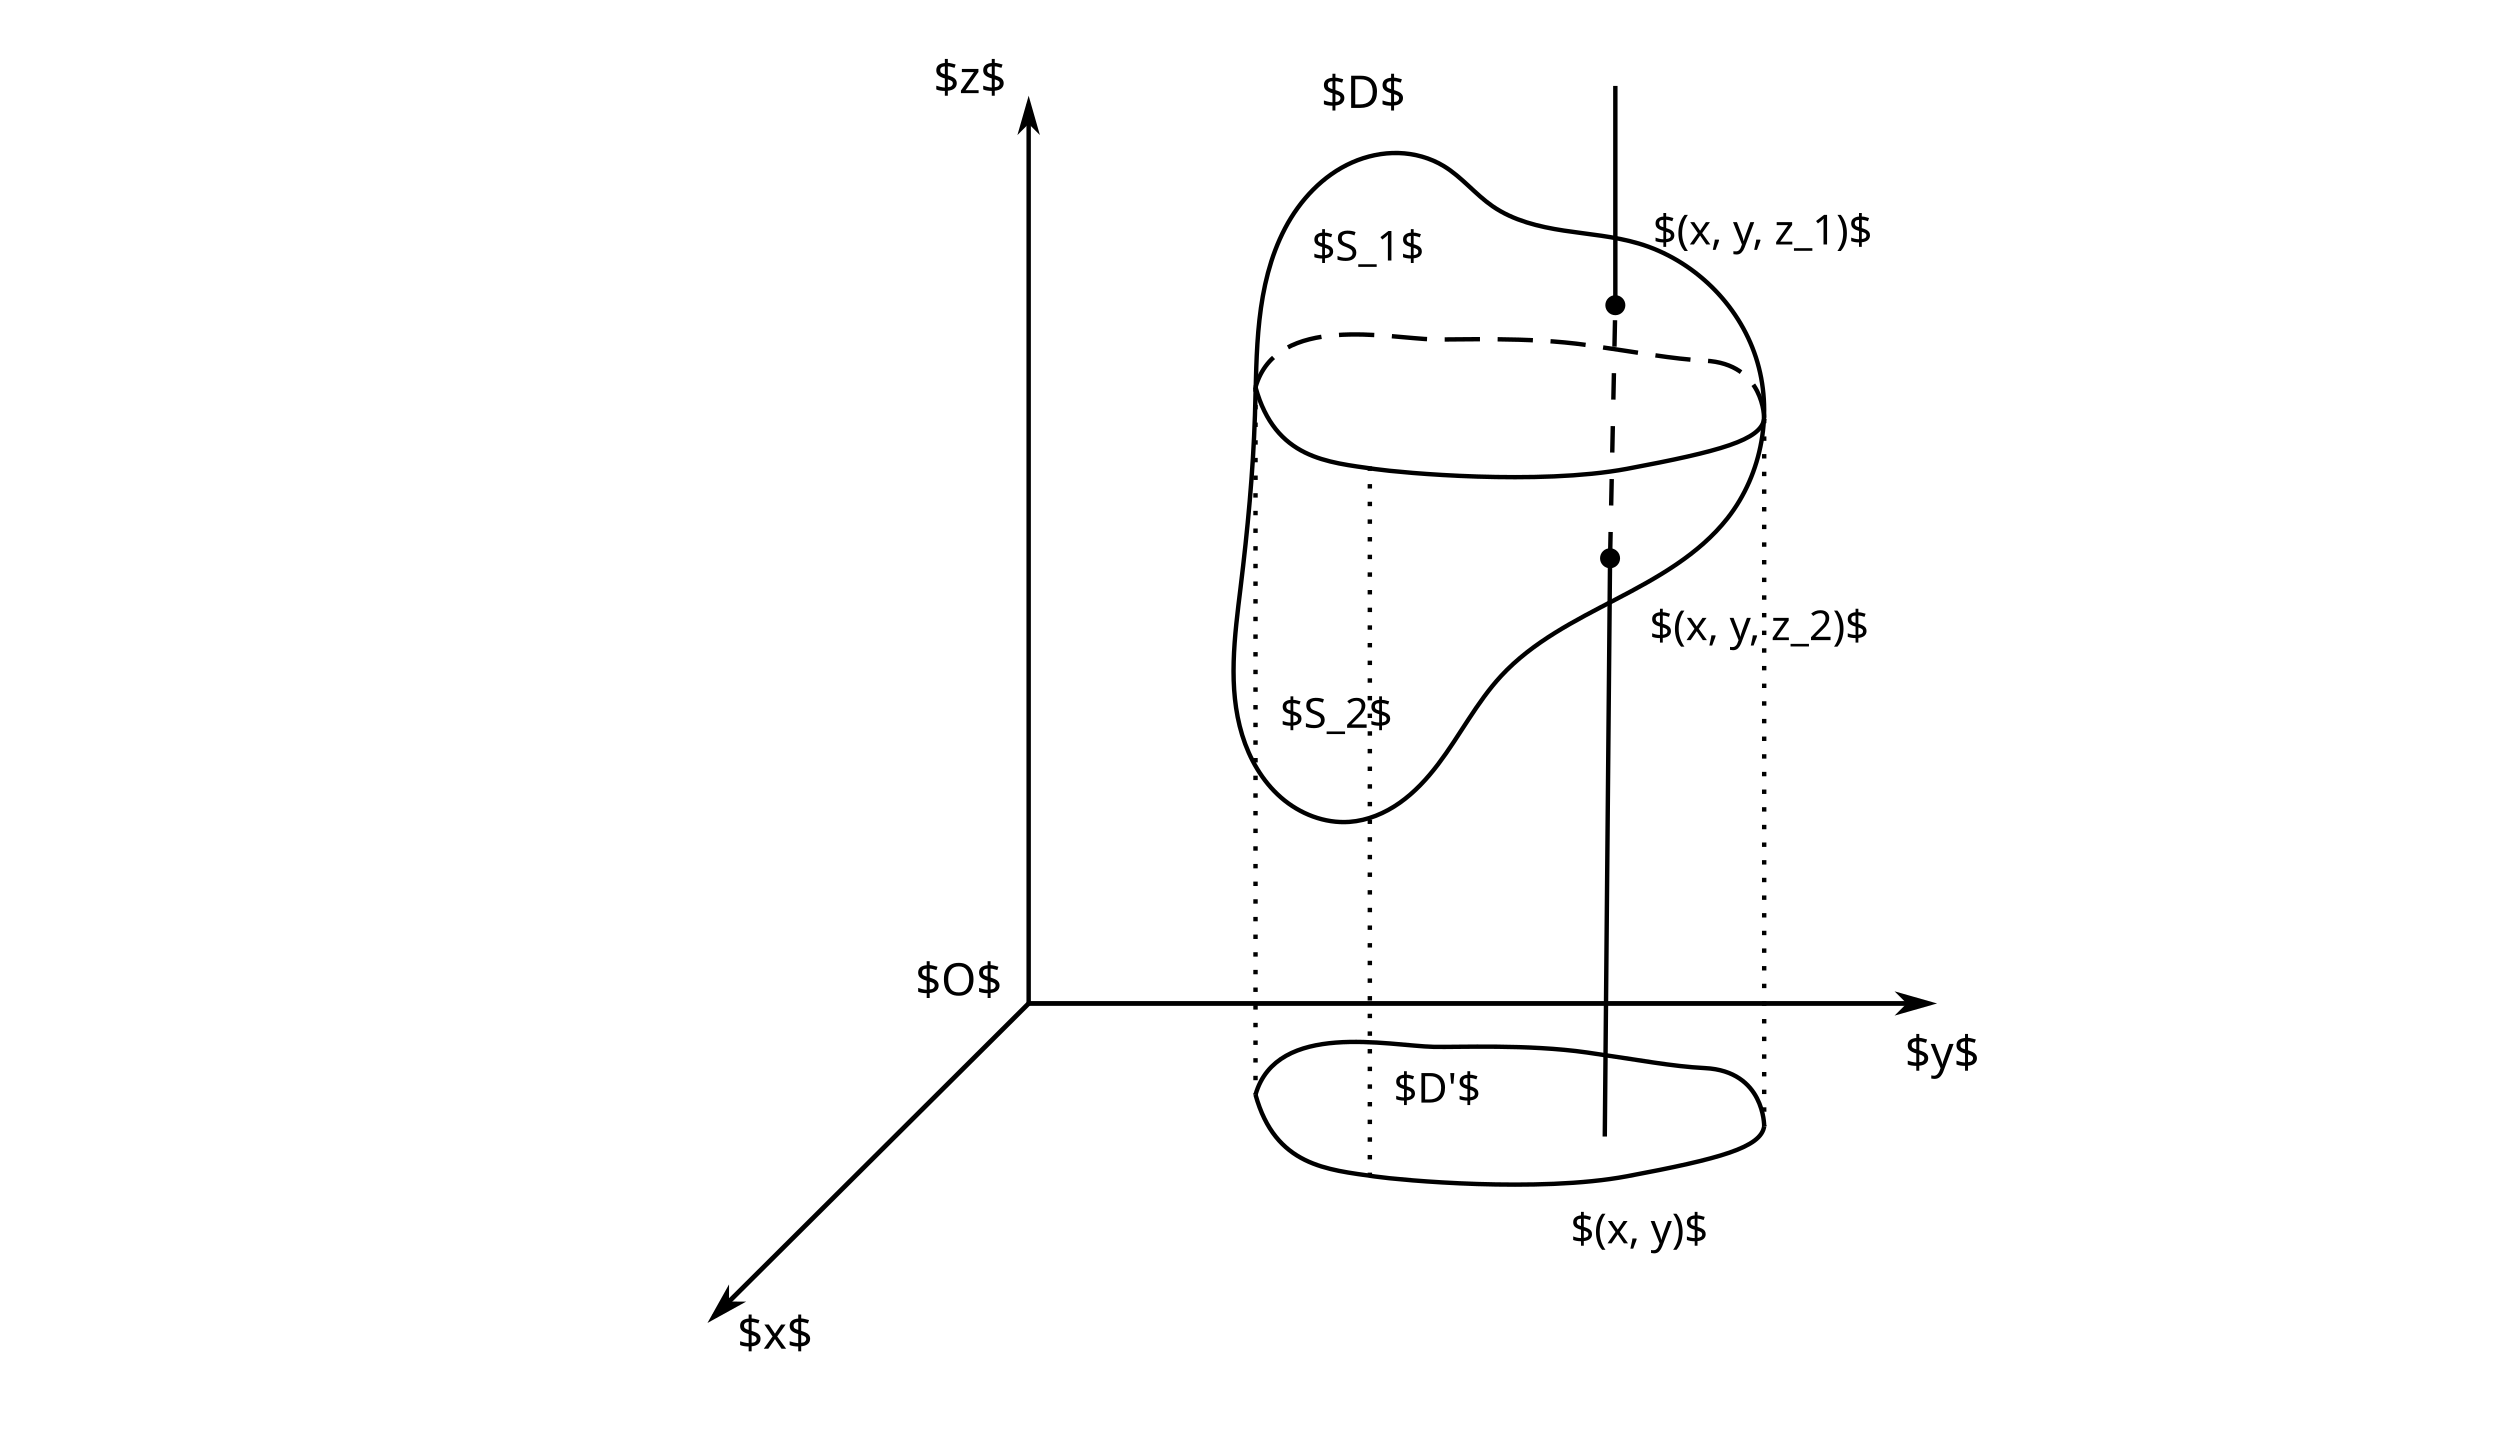
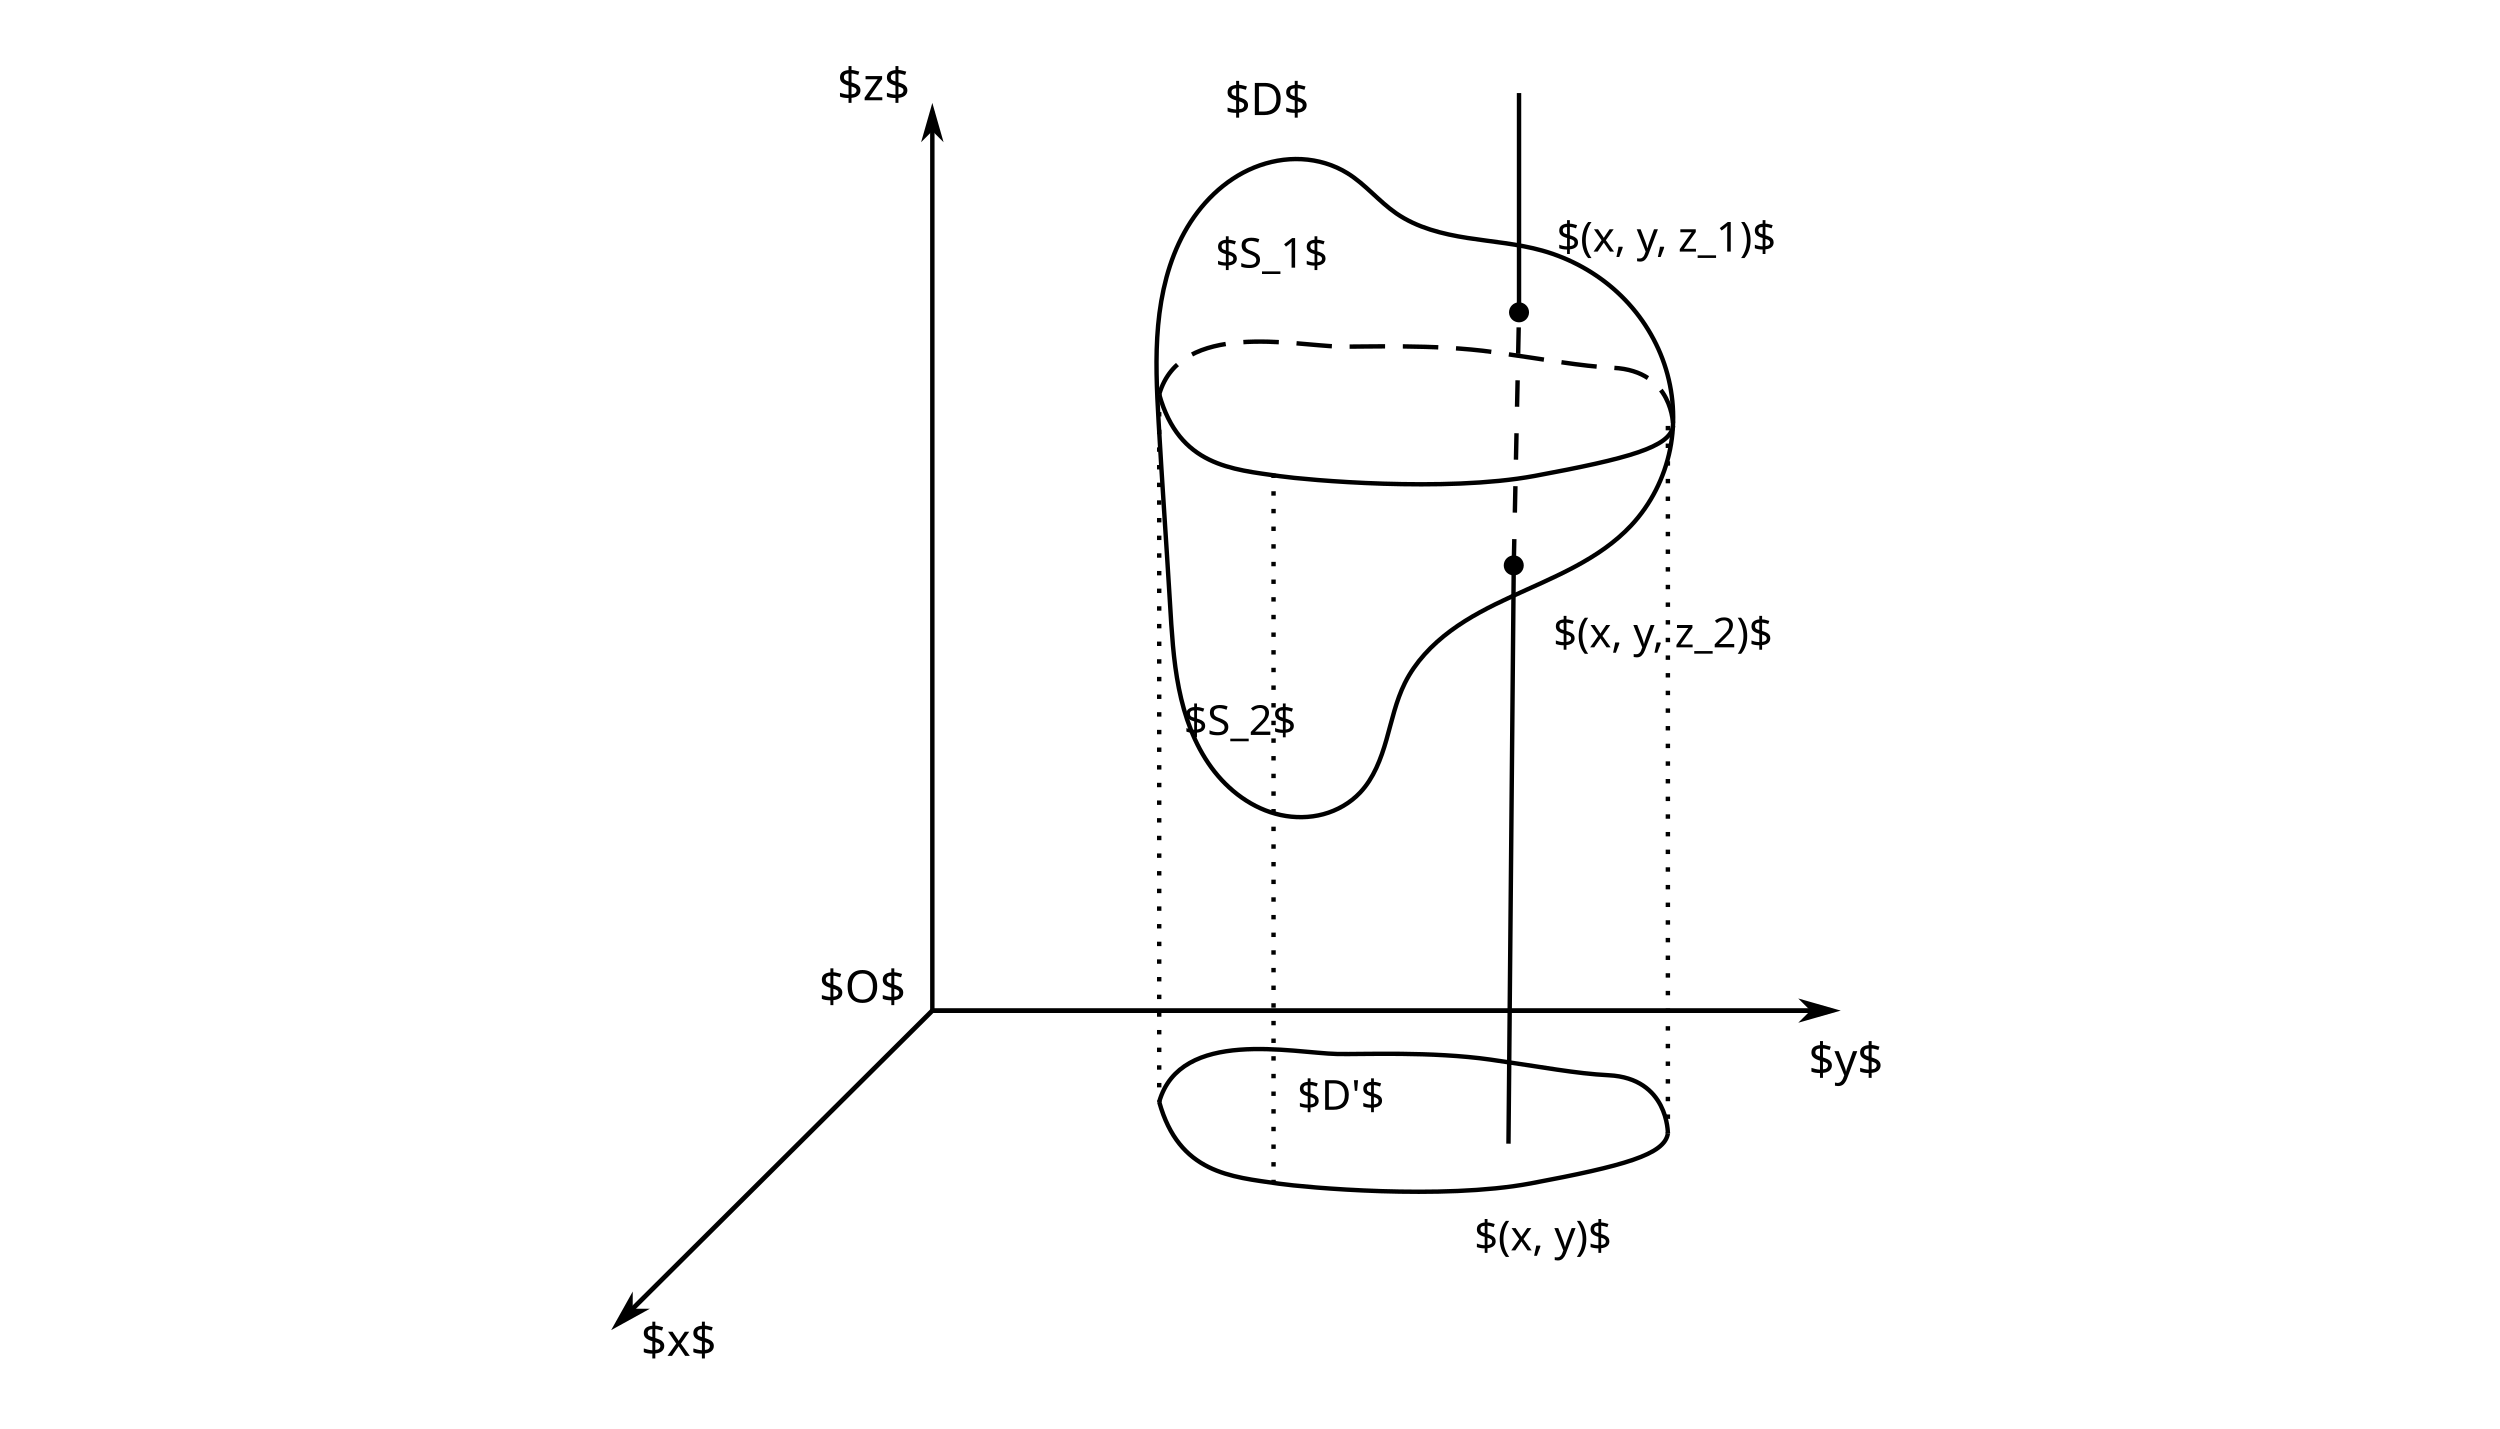
<svg xmlns="http://www.w3.org/2000/svg" width="210mm" height="120mm" viewBox="0 0 210 120" version="1.1" id="svg8">
  <defs id="defs2">
    <marker orient="auto" refY="0" refX="0" id="marker3658" style="overflow:visible">
      <path id="path3656" d="m -2.5,-1 c 0,2.76 -2.24,5 -5,5 -2.76,0 -5,-2.24 -5,-5 0,-2.76 2.24,-5 5,-5 2.76,0 5,2.24 5,5 z" style="fill:#000000;fill-opacity:1;fill-rule:evenodd;stroke:#000000;stroke-width:1pt;stroke-opacity:1" transform="matrix(0.4,0,0,0.4,2.96,0.4)" />
    </marker>
    <marker style="overflow:visible" id="marker1702" refX="0" refY="0" orient="auto">
      <path transform="matrix(0.4,0,0,0.4,2.96,0.4)" style="fill:#000000;fill-opacity:1;fill-rule:evenodd;stroke:#000000;stroke-width:1pt;stroke-opacity:1" d="m -2.5,-1 c 0,2.76 -2.24,5 -5,5 -2.76,0 -5,-2.24 -5,-5 0,-2.76 2.24,-5 5,-5 2.76,0 5,2.24 5,5 z" id="path1700" />
    </marker>
    <marker orient="auto" refY="0" refX="0" id="DotM" style="overflow:visible">
      <path id="path1006" d="m -2.5,-1 c 0,2.76 -2.24,5 -5,5 -2.76,0 -5,-2.24 -5,-5 0,-2.76 2.24,-5 5,-5 2.76,0 5,2.24 5,5 z" style="fill:#000000;fill-opacity:1;fill-rule:evenodd;stroke:#000000;stroke-width:1pt;stroke-opacity:1" transform="matrix(0.4,0,0,0.4,2.96,0.4)" />
    </marker>
    <marker style="overflow:visible" id="marker88064" refX="0" refY="0" orient="auto">
      <path transform="matrix(0.4,0,0,0.4,4,0)" style="fill:#000000;fill-opacity:1;fill-rule:evenodd;stroke:#000000;stroke-width:1pt;stroke-opacity:1" d="M 0,0 5,-5 -12.5,0 5,5 Z" id="path88062" />
    </marker>
    <marker orient="auto" refY="0" refX="0" id="marker87884" style="overflow:visible">
      <path id="path87882" d="M 0,0 5,-5 -12.5,0 5,5 Z" style="fill:#000000;fill-opacity:1;fill-rule:evenodd;stroke:#000000;stroke-width:1pt;stroke-opacity:1" transform="matrix(0.4,0,0,0.4,4,0)" />
    </marker>
    <marker orient="auto" refY="0" refX="0" id="Arrow1Mstart" style="overflow:visible">
      <path id="path87356" d="M 0,0 5,-5 -12.5,0 5,5 Z" style="fill:#000000;fill-opacity:1;fill-rule:evenodd;stroke:#000000;stroke-width:1pt;stroke-opacity:1" transform="matrix(0.4,0,0,0.4,4,0)" />
    </marker>
    <marker orient="auto" refY="0" refX="0" id="marker87812" style="overflow:visible">
      <path id="path87810" d="M 0,0 5,-5 -12.5,0 5,5 Z" style="fill:#000000;fill-opacity:1;fill-rule:evenodd;stroke:#000000;stroke-width:1pt;stroke-opacity:1" transform="matrix(0.8,0,0,0.8,10,0)" />
    </marker>
    <marker orient="auto" refY="0" refX="0" id="marker87784" style="overflow:visible">
      <path id="path87782" d="M 0,0 5,-5 -12.5,0 5,5 Z" style="fill:#000000;fill-opacity:1;fill-rule:evenodd;stroke:#000000;stroke-width:1pt;stroke-opacity:1" transform="matrix(0.8,0,0,0.8,10,0)" />
    </marker>
    <marker orient="auto" refY="0" refX="0" id="Arrow1Lstart" style="overflow:visible">
      <path id="path87350" d="M 0,0 5,-5 -12.5,0 5,5 Z" style="fill:#000000;fill-opacity:1;fill-rule:evenodd;stroke:#000000;stroke-width:1pt;stroke-opacity:1" transform="matrix(0.8,0,0,0.8,10,0)" />
    </marker>
  </defs>
  <g id="layer1" style="display:inline" transform="translate(0,-177)">
-     <path style="fill:none;stroke:#000000;stroke-width:0.372;stroke-linecap:butt;stroke-linejoin:miter;stroke-miterlimit:4;stroke-dasharray:none;stroke-opacity:1;marker-start:url(#marker87884)" d="m 86.407,185.774 v 75.517" id="path4518" />
-     <path id="path4520" d="M 161.923,261.291 H 86.407" style="fill:none;stroke:#000000;stroke-width:0.402;stroke-linecap:butt;stroke-linejoin:miter;stroke-miterlimit:4;stroke-dasharray:none;stroke-opacity:1;marker-start:url(#Arrow1Mstart);image-rendering:auto" />
-     <path style="fill:none;stroke:#000000;stroke-width:0.402;stroke-linecap:butt;stroke-linejoin:miter;stroke-miterlimit:4;stroke-dasharray:none;stroke-opacity:1;marker-start:url(#marker88064);image-rendering:auto" d="M 59.989,287.571 86.44,261.258" id="path88060" />
-     <text xml:space="preserve" style="font-style:normal;font-weight:normal;font-size:3.782px;line-height:1.25;font-family:sans-serif;letter-spacing:0px;word-spacing:0px;fill:#000000;fill-opacity:1;stroke:none;stroke-width:0.177" x="78.413" y="184.823" id="text89556">
-       <tspan x="78.413" y="184.823" style="font-size:3.782px;stroke-width:0.177" id="tspan89558">$z$</tspan>
+     <path style="fill:none;stroke:#000000;stroke-width:0.372;stroke-linecap:butt;stroke-linejoin:miter;stroke-miterlimit:4;stroke-dasharray:none;stroke-opacity:1;marker-start:url(#marker87884)" d="m 78.316,186.375 v 75.517" id="path4518" />
+     <path id="path4520" d="M 153.833,261.891 H 78.316" style="fill:none;stroke:#000000;stroke-width:0.402;stroke-linecap:butt;stroke-linejoin:miter;stroke-miterlimit:4;stroke-dasharray:none;stroke-opacity:1;marker-start:url(#Arrow1Mstart);image-rendering:auto" />
+     <path style="fill:none;stroke:#000000;stroke-width:0.402;stroke-linecap:butt;stroke-linejoin:miter;stroke-miterlimit:4;stroke-dasharray:none;stroke-opacity:1;marker-start:url(#marker88064);image-rendering:auto" d="M 51.899,288.171 78.35,261.858" id="path88060" />
+     <text xml:space="preserve" style="font-style:normal;font-weight:normal;font-size:3.782px;line-height:1.25;font-family:sans-serif;letter-spacing:0px;word-spacing:0px;fill:#000000;fill-opacity:1;stroke:none;stroke-width:0.177" x="70.323" y="185.423" id="text89556">
+       <tspan x="70.323" y="185.423" style="font-size:3.782px;stroke-width:0.177" id="tspan89558">$z$</tspan>
    </text>
-     <text id="text89564" y="266.723" x="160.015" style="font-style:normal;font-weight:normal;font-size:3.782px;line-height:1.25;font-family:sans-serif;letter-spacing:0px;word-spacing:0px;fill:#000000;fill-opacity:1;stroke:none;stroke-width:0.177" xml:space="preserve">
-       <tspan style="font-size:3.782px;stroke-width:0.177" y="266.723" x="160.015" id="tspan89566">$y$</tspan>
+     <text id="text89564" y="267.323" x="151.925" style="font-style:normal;font-weight:normal;font-size:3.782px;line-height:1.25;font-family:sans-serif;letter-spacing:0px;word-spacing:0px;fill:#000000;fill-opacity:1;stroke:none;stroke-width:0.177" xml:space="preserve">
+       <tspan style="font-size:3.782px;stroke-width:0.177" y="267.323" x="151.925" id="tspan89566">$y$</tspan>
    </text>
-     <text xml:space="preserve" style="font-style:normal;font-weight:normal;font-size:3.782px;line-height:1.25;font-family:sans-serif;letter-spacing:0px;word-spacing:0px;fill:#000000;fill-opacity:1;stroke:none;stroke-width:0.177" x="61.935" y="290.294" id="text89572">
-       <tspan id="tspan89570" x="61.935" y="290.294" style="font-size:3.782px;stroke-width:0.177">$x$</tspan>
+     <text xml:space="preserve" style="font-style:normal;font-weight:normal;font-size:3.782px;line-height:1.25;font-family:sans-serif;letter-spacing:0px;word-spacing:0px;fill:#000000;fill-opacity:1;stroke:none;stroke-width:0.177" x="53.845" y="290.894" id="text89572">
+       <tspan id="tspan89570" x="53.845" y="290.894" style="font-size:3.782px;stroke-width:0.177">$x$</tspan>
    </text>
-     <path style="fill:none;stroke:#000000;stroke-width:0.553;stroke-linecap:butt;stroke-linejoin:miter;stroke-miterlimit:4;stroke-dasharray:none;stroke-opacity:1" d="m 76.824,103.144 c -0.755,6.186 -1.633,12.588 0.192,18.547 0.912,2.979 2.522,5.789 4.871,7.837 2.349,2.047 5.472,3.278 8.579,3.054 2.269,-0.163 4.444,-1.082 6.303,-2.393 1.859,-1.311 3.422,-3.005 4.799,-4.816 2.755,-3.622 4.832,-7.761 7.924,-11.1 3.941,-4.254 9.254,-6.921 14.395,-9.602 5.141,-2.682 10.377,-5.588 13.965,-10.142 4.401,-5.585 5.775,-13.409 3.578,-20.171 -2.197,-6.763 -7.888,-12.275 -14.707,-14.292 -3.044,-0.901 -6.237,-1.136 -9.375,-1.617 -3.138,-0.481 -6.322,-1.246 -8.934,-3.05 -2.171,-1.5 -3.85,-3.652 -6.103,-5.026 -1.706,-1.04 -3.697,-1.591 -5.694,-1.648 -1.997,-0.057 -3.999,0.375 -5.826,1.185 -3.654,1.619 -6.532,4.709 -8.394,8.246 -1.862,3.536 -2.772,7.506 -3.214,11.478 -0.442,3.972 -0.434,7.978 -0.565,11.973 -0.235,7.203 -0.922,14.385 -1.795,21.54 z" id="path89597" transform="matrix(0.6699958,0,0,0.6699958,52.74155,157.2091)" />
-     <path style="fill:none;stroke:#000000;stroke-width:0.371;stroke-linecap:butt;stroke-linejoin:miter;stroke-miterlimit:4;stroke-dasharray:none;stroke-opacity:1" d="m 105.463,209.53 c 1.667,6.024 6.037,6.289 10.042,6.871 2.133,0.31 13.721,1.378 21.167,-0.021 7.821,-1.47 11.263,-2.413 11.52,-4.203" id="path89643" />
-     <path style="fill:none;stroke:#000000;stroke-width:0.371;stroke-linecap:butt;stroke-linejoin:miter;stroke-miterlimit:4;stroke-dasharray:2.965, 1.482;stroke-dashoffset:0;stroke-opacity:1" d="m 105.463,209.53 c 1.788,-6.23 11.213,-4.103 14.969,-4.019 2.014,0.045 7.893,-0.236 12.87,0.474 4.481,0.639 7.099,1.168 9.92,1.312 5.017,0.257 4.97,4.88 4.97,4.88" id="path89645" />
-     <text xml:space="preserve" style="font-style:normal;font-weight:normal;font-size:3.782px;line-height:1.25;font-family:sans-serif;letter-spacing:0px;word-spacing:0px;fill:#000000;fill-opacity:1;stroke:none;stroke-width:0.177" x="110.973" y="186.067" id="text89649">
-       <tspan id="tspan89647" x="110.973" y="186.067" style="font-size:3.782px;stroke-width:0.177">$D$</tspan>
+     <path style="fill:none;stroke:#000000;stroke-width:0.553;stroke-linecap:butt;stroke-linejoin:miter;stroke-miterlimit:4;stroke-dasharray:none;stroke-opacity:1" d="m 80.039,104.216 c 0.216,3.591 0.414,7.198 1.119,10.726 0.705,3.528 1.94,7.002 4.06,9.909 2.119,2.907 5.186,5.215 8.703,5.974 1.758,0.379 3.608,0.366 5.345,-0.1 1.737,-0.467 3.358,-1.393 4.596,-2.697 1.72,-1.812 2.63,-4.237 3.316,-6.639 0.686,-2.402 1.202,-4.879 2.315,-7.115 1.304,-2.62 3.383,-4.798 5.734,-6.54 2.352,-1.742 4.98,-3.072 7.638,-4.297 5.316,-2.45 10.989,-4.635 14.988,-8.908 2.473,-2.642 4.17,-5.994 4.883,-9.543 0.713,-3.548 0.445,-7.282 -0.721,-10.709 -1.166,-3.426 -3.223,-6.539 -5.885,-8.991 -2.662,-2.452 -5.922,-4.242 -9.406,-5.221 -3.056,-0.858 -6.247,-1.095 -9.383,-1.587 -3.136,-0.492 -6.312,-1.279 -8.926,-3.08 -2.173,-1.497 -3.863,-3.631 -6.103,-5.026 -1.724,-1.073 -3.734,-1.669 -5.762,-1.773 -2.028,-0.104 -4.073,0.277 -5.954,1.044 -3.761,1.535 -6.789,4.586 -8.751,8.143 -1.963,3.557 -2.921,7.598 -3.29,11.644 -0.369,4.046 -0.168,8.119 0.064,12.175 0.431,7.54 0.967,15.073 1.42,22.611 z" id="path89597" transform="matrix(0.6699958,0,0,0.6699958,44.65138,157.8091)" />
+     <path style="fill:none;stroke:#000000;stroke-width:0.372;stroke-linecap:butt;stroke-linejoin:miter;stroke-miterlimit:4;stroke-dasharray:none;stroke-opacity:1" d="m 97.373,210.13 c 1.685,6.023 6.1,6.288 10.146,6.87 2.156,0.31 13.863,1.378 21.386,-0.021 7.902,-1.47 11.379,-2.413 11.64,-4.203" id="path89643" />
+     <path style="fill:none;stroke:#000000;stroke-width:0.372;stroke-linecap:butt;stroke-linejoin:miter;stroke-miterlimit:4;stroke-dasharray:2.98, 1.49;stroke-dashoffset:0;stroke-opacity:1" d="m 97.373,210.13 c 1.807,-6.229 11.329,-4.102 15.124,-4.019 2.035,0.045 7.974,-0.236 13.003,0.474 4.528,0.639 7.172,1.167 10.023,1.312 5.069,0.257 5.021,4.879 5.021,4.879" id="path89645" />
+     <text xml:space="preserve" style="font-style:normal;font-weight:normal;font-size:3.782px;line-height:1.25;font-family:sans-serif;letter-spacing:0px;word-spacing:0px;fill:#000000;fill-opacity:1;stroke:none;stroke-width:0.177" x="102.883" y="186.667" id="text89649">
+       <tspan id="tspan89647" x="102.883" y="186.667" style="font-size:3.782px;stroke-width:0.177">$D$</tspan>
    </text>
-     <text xml:space="preserve" style="font-style:normal;font-weight:normal;font-size:3.782px;line-height:1.25;font-family:sans-serif;letter-spacing:0px;word-spacing:0px;fill:#000000;fill-opacity:1;stroke:none;stroke-width:0.177" x="76.892" y="260.615" id="text89653">
-       <tspan id="tspan89651" x="76.892" y="260.615" style="font-size:3.782px;stroke-width:0.177">$O$</tspan>
+     <text xml:space="preserve" style="font-style:normal;font-weight:normal;font-size:3.782px;line-height:1.25;font-family:sans-serif;letter-spacing:0px;word-spacing:0px;fill:#000000;fill-opacity:1;stroke:none;stroke-width:0.177" x="68.802" y="261.215" id="text89653">
+       <tspan id="tspan89651" x="68.802" y="261.215" style="font-size:3.782px;stroke-width:0.177">$O$</tspan>
    </text>
-     <g id="g928" transform="matrix(1.235351,0,0,1.235351,-7.112266,-69.56132)">
+     <g id="g928" transform="matrix(1.235351,0,0,1.235351,-15.20243,-68.96131)">
      <path style="fill:none;stroke:#000000;stroke-width:0.3;stroke-linecap:butt;stroke-linejoin:miter;stroke-miterlimit:4;stroke-dasharray:none;stroke-opacity:1" d="m 91.128,274.025 c 1.35,4.876 4.887,5.091 8.129,5.562 1.727,0.251 11.107,1.116 17.134,-0.017 6.331,-1.19 9.117,-1.953 9.326,-3.403" id="path916" />
      <path style="fill:none;stroke:#000000;stroke-width:0.3;stroke-linecap:butt;stroke-linejoin:miter;stroke-miterlimit:4;stroke-dasharray:none;stroke-dashoffset:0;stroke-opacity:1" d="m 91.128,274.025 c 1.447,-5.043 9.077,-3.321 12.117,-3.254 1.63,0.036 6.389,-0.191 10.418,0.383 3.628,0.517 5.746,0.945 8.03,1.062 4.061,0.208 4.023,3.95 4.023,3.95" id="path918" />
    </g>
-     <path style="fill:none;stroke:#000000;stroke-width:0.371;stroke-linecap:butt;stroke-linejoin:miter;stroke-miterlimit:4;stroke-dasharray:0.371, 1.112;stroke-dashoffset:0;stroke-opacity:1" d="m 105.463,209.53 v 59.426" id="path930" />
-     <path style="fill:none;stroke:#000000;stroke-width:0.371;stroke-linecap:butt;stroke-linejoin:miter;stroke-miterlimit:4;stroke-dasharray:0.371, 1.112;stroke-dashoffset:0;stroke-opacity:1" d="m 148.192,212.177 v 59.426" id="path932" />
-     <path style="fill:none;stroke:#000000;stroke-width:0.371;stroke-linecap:butt;stroke-linejoin:miter;stroke-miterlimit:4;stroke-dasharray:0.371, 1.112;stroke-dashoffset:0;stroke-opacity:1" d="m 115.067,216.181 v 59.648" id="path934" />
-     <text xml:space="preserve" style="font-style:normal;font-weight:normal;font-size:3.486px;line-height:1.25;font-family:sans-serif;letter-spacing:0px;word-spacing:0px;fill:#000000;fill-opacity:1;stroke:none;stroke-width:0.327" x="117.063" y="269.621" id="text938">
-       <tspan id="tspan936" x="117.063" y="269.621" style="font-size:3.486px;stroke-width:0.327">$D'$</tspan>
+     <path style="fill:none;stroke:#000000;stroke-width:0.371;stroke-linecap:butt;stroke-linejoin:miter;stroke-miterlimit:4;stroke-dasharray:0.371, 1.112;stroke-dashoffset:0;stroke-opacity:1" d="m 97.373,210.13 v 59.426" id="path930" />
+     <path style="fill:none;stroke:#000000;stroke-width:0.371;stroke-linecap:butt;stroke-linejoin:miter;stroke-miterlimit:4;stroke-dasharray:0.371, 1.112;stroke-dashoffset:0;stroke-opacity:1" d="m 140.102,212.777 v 59.426" id="path932" />
+     <path style="fill:none;stroke:#000000;stroke-width:0.371;stroke-linecap:butt;stroke-linejoin:miter;stroke-miterlimit:4;stroke-dasharray:0.371, 1.112;stroke-dashoffset:0;stroke-opacity:1" d="M 106.977,216.781 V 276.43" id="path934" />
+     <text xml:space="preserve" style="font-style:normal;font-weight:normal;font-size:3.486px;line-height:1.25;font-family:sans-serif;letter-spacing:0px;word-spacing:0px;fill:#000000;fill-opacity:1;stroke:none;stroke-width:0.327" x="108.972" y="270.221" id="text938">
+       <tspan id="tspan936" x="108.972" y="270.221" style="font-size:3.486px;stroke-width:0.327">$D'$</tspan>
    </text>
-     <path style="fill:none;stroke:#000000;stroke-width:0.371;stroke-linecap:butt;stroke-linejoin:miter;stroke-miterlimit:4;stroke-dasharray:none;stroke-opacity:1;marker-start:url(#DotM)" d="m 135.245,223.909 -0.443,48.561" id="path940" />
-     <path id="path1698" d="M 135.689,202.621 V 184.217" style="fill:none;stroke:#000000;stroke-width:0.371;stroke-linecap:butt;stroke-linejoin:miter;stroke-miterlimit:4;stroke-dasharray:none;stroke-opacity:1;marker-start:url(#marker1702)" />
-     <path style="fill:none;stroke:#000000;stroke-width:0.371;stroke-linecap:butt;stroke-linejoin:miter;stroke-miterlimit:4;stroke-dasharray:2.224, 2.224;stroke-dashoffset:0;stroke-opacity:1" d="m 135.245,223.909 0.443,-21.287" id="path3654" />
-     <text xml:space="preserve" style="font-style:normal;font-weight:normal;font-size:3.486px;line-height:1.25;font-family:sans-serif;letter-spacing:0px;word-spacing:0px;fill:#000000;fill-opacity:1;stroke:none;stroke-width:0.327" x="110.189" y="198.886" id="text4334">
-       <tspan id="tspan4332" x="110.189" y="198.886" style="font-size:3.486px;stroke-width:0.327">$S_1$</tspan>
+     <path style="fill:none;stroke:#000000;stroke-width:0.371;stroke-linecap:butt;stroke-linejoin:miter;stroke-miterlimit:4;stroke-dasharray:none;stroke-opacity:1;marker-start:url(#DotM)" d="m 127.155,224.509 -0.443,48.561" id="path940" />
+     <path id="path1698" d="M 127.598,203.221 V 184.817" style="fill:none;stroke:#000000;stroke-width:0.371;stroke-linecap:butt;stroke-linejoin:miter;stroke-miterlimit:4;stroke-dasharray:none;stroke-opacity:1;marker-start:url(#marker1702)" />
+     <path style="fill:none;stroke:#000000;stroke-width:0.371;stroke-linecap:butt;stroke-linejoin:miter;stroke-miterlimit:4;stroke-dasharray:2.224, 2.224;stroke-dashoffset:0;stroke-opacity:1" d="m 127.155,224.509 0.443,-21.287" id="path3654" />
+     <text xml:space="preserve" style="font-style:normal;font-weight:normal;font-size:3.486px;line-height:1.25;font-family:sans-serif;letter-spacing:0px;word-spacing:0px;fill:#000000;fill-opacity:1;stroke:none;stroke-width:0.327" x="102.099" y="199.486" id="text4334">
+       <tspan id="tspan4332" x="102.099" y="199.486" style="font-size:3.486px;stroke-width:0.327">$S_1$</tspan>
    </text>
-     <text id="text4338" y="238.134" x="107.528" style="font-style:normal;font-weight:normal;font-size:3.486px;line-height:1.25;font-family:sans-serif;letter-spacing:0px;word-spacing:0px;fill:#000000;fill-opacity:1;stroke:none;stroke-width:0.327" xml:space="preserve">
-       <tspan style="font-size:3.486px;stroke-width:0.327" y="238.134" x="107.528" id="tspan4340">$S_2$</tspan>
+     <text id="text4338" y="238.734" x="99.438" style="font-style:normal;font-weight:normal;font-size:3.486px;line-height:1.25;font-family:sans-serif;letter-spacing:0px;word-spacing:0px;fill:#000000;fill-opacity:1;stroke:none;stroke-width:0.327" xml:space="preserve">
+       <tspan style="font-size:3.486px;stroke-width:0.327" y="238.734" x="99.438" id="tspan4340">$S_2$</tspan>
    </text>
-     <text xml:space="preserve" style="font-style:normal;font-weight:normal;font-size:3.486px;line-height:1.25;font-family:sans-serif;letter-spacing:0px;word-spacing:0px;fill:#000000;fill-opacity:1;stroke:none;stroke-width:0.327" x="131.93" y="281.436" id="text4346">
-       <tspan id="tspan4344" x="131.93" y="281.436" style="font-size:3.486px;stroke-width:0.327">$(x, y)$</tspan>
+     <text xml:space="preserve" style="font-style:normal;font-weight:normal;font-size:3.486px;line-height:1.25;font-family:sans-serif;letter-spacing:0px;word-spacing:0px;fill:#000000;fill-opacity:1;stroke:none;stroke-width:0.327" x="123.84" y="282.036" id="text4346">
+       <tspan id="tspan4344" x="123.84" y="282.036" style="font-size:3.486px;stroke-width:0.327">$(x, y)$</tspan>
    </text>
-     <text id="text4350" y="230.774" x="138.561" style="font-style:normal;font-weight:normal;font-size:3.486px;line-height:1.25;font-family:sans-serif;letter-spacing:0px;word-spacing:0px;fill:#000000;fill-opacity:1;stroke:none;stroke-width:0.327" xml:space="preserve">
-       <tspan style="font-size:3.486px;stroke-width:0.327" y="230.774" x="138.561" id="tspan4348">$(x, y, z_2)$</tspan>
+     <text id="text4350" y="231.374" x="130.471" style="font-style:normal;font-weight:normal;font-size:3.486px;line-height:1.25;font-family:sans-serif;letter-spacing:0px;word-spacing:0px;fill:#000000;fill-opacity:1;stroke:none;stroke-width:0.327" xml:space="preserve">
+       <tspan style="font-size:3.486px;stroke-width:0.327" y="231.374" x="130.471" id="tspan4348">$(x, y, z_2)$</tspan>
    </text>
-     <text xml:space="preserve" style="font-style:normal;font-weight:normal;font-size:3.486px;line-height:1.25;font-family:sans-serif;letter-spacing:0px;word-spacing:0px;fill:#000000;fill-opacity:1;stroke:none;stroke-width:0.327" x="138.846" y="197.534" id="text4354">
-       <tspan x="138.846" y="197.534" style="font-size:3.486px;stroke-width:0.327" id="tspan4356">$(x, y, z_1)$</tspan>
+     <text xml:space="preserve" style="font-style:normal;font-weight:normal;font-size:3.486px;line-height:1.25;font-family:sans-serif;letter-spacing:0px;word-spacing:0px;fill:#000000;fill-opacity:1;stroke:none;stroke-width:0.327" x="130.756" y="198.134" id="text4354">
+       <tspan x="130.756" y="198.134" style="font-size:3.486px;stroke-width:0.327" id="tspan4356">$(x, y, z_1)$</tspan>
    </text>
  </g>
</svg>
